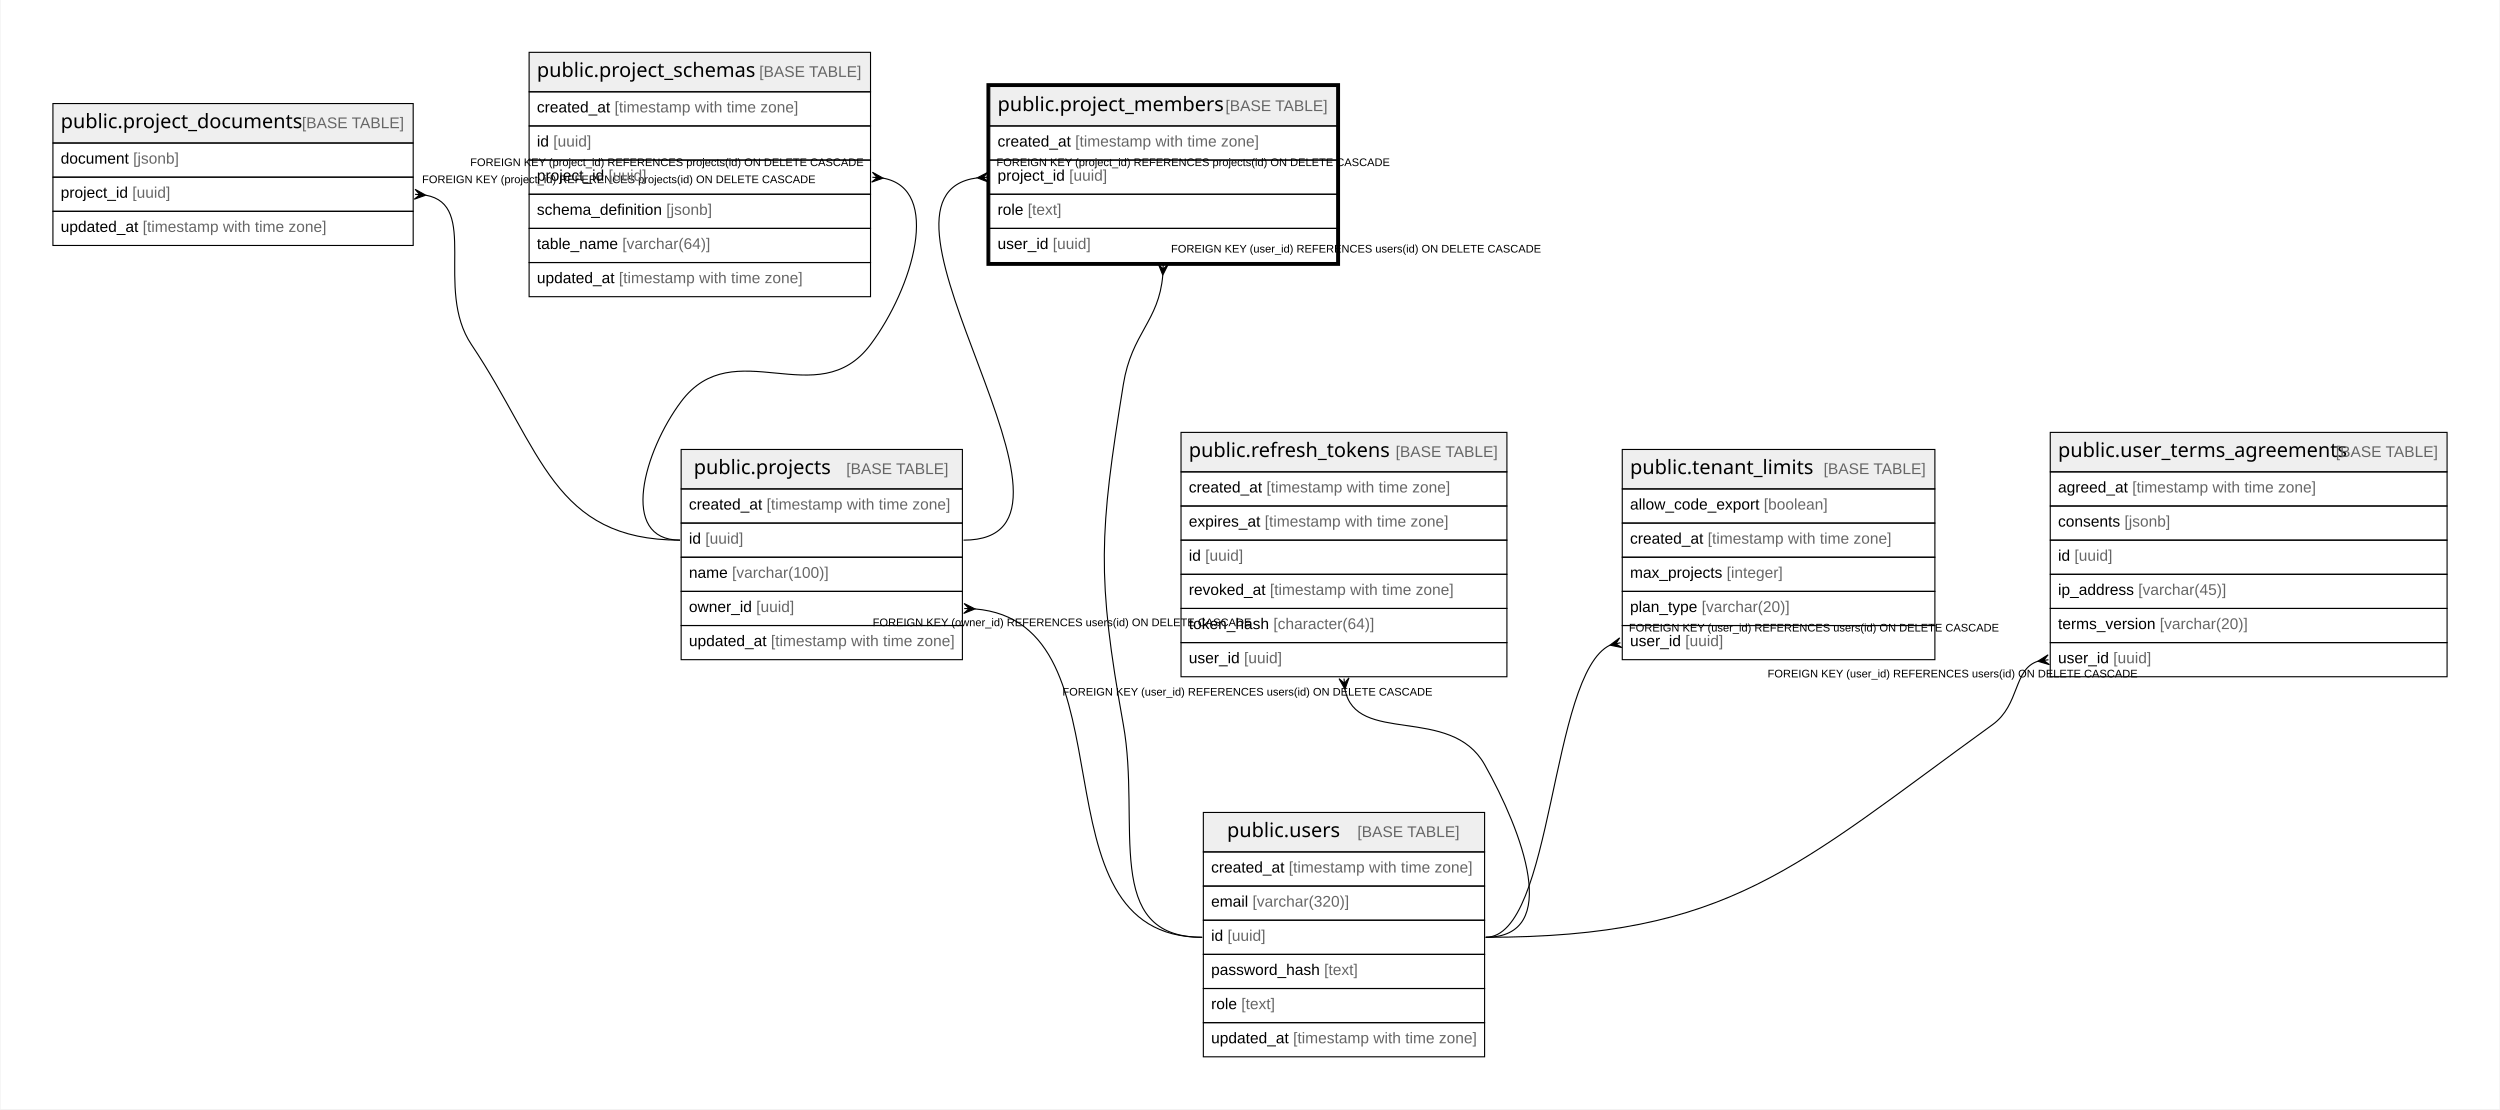
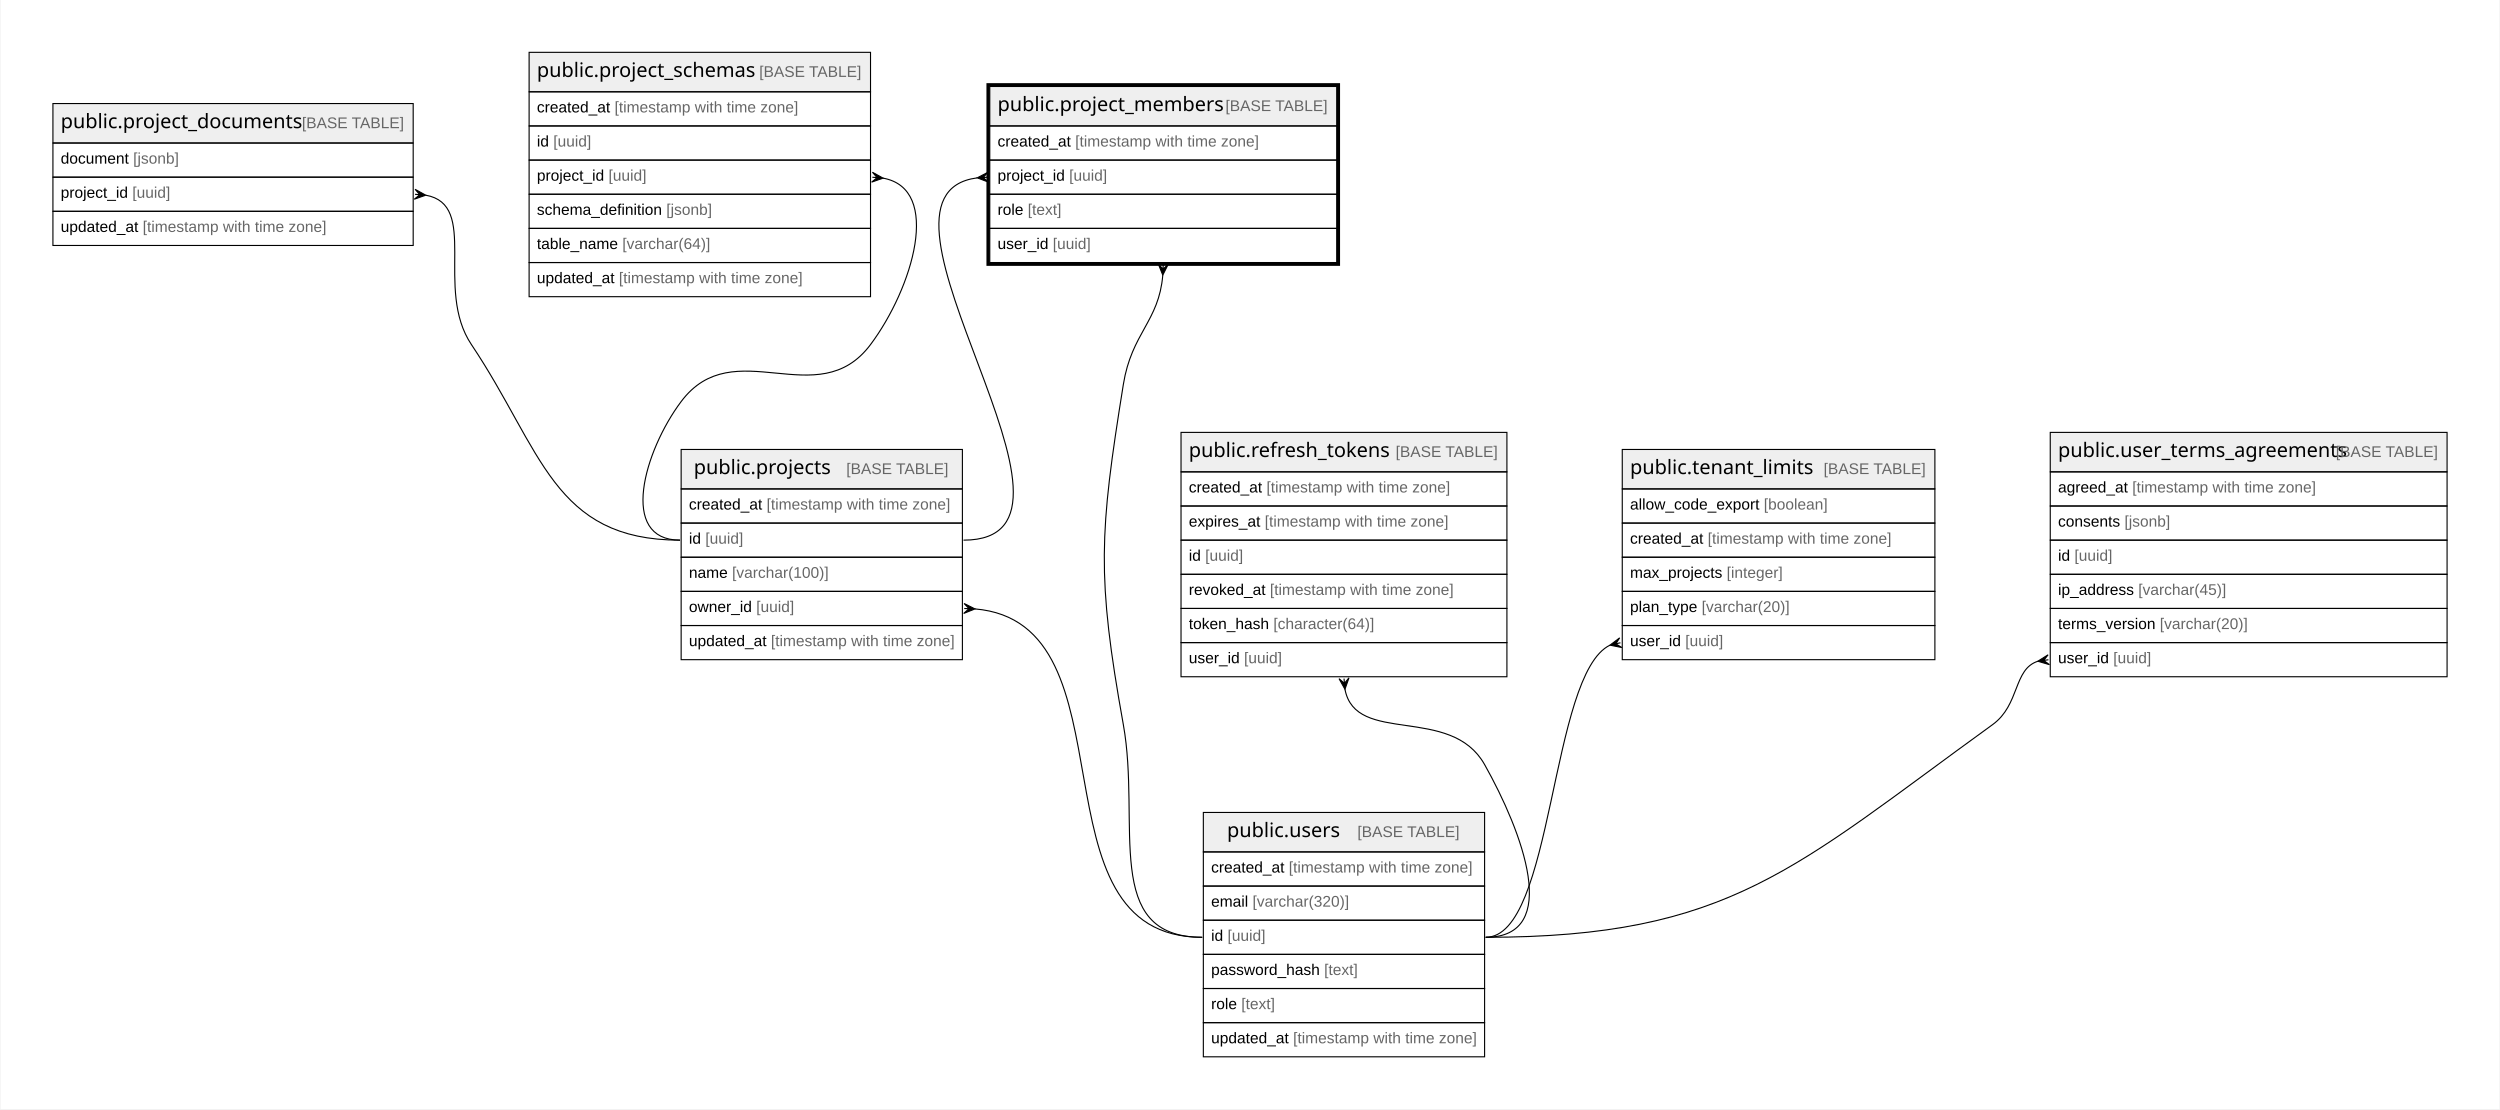
<svg xmlns="http://www.w3.org/2000/svg" width="2254pt" height="1000pt" viewBox="0.00 0.00 2253.83 1000.40">
  <g id="graph0" class="graph" transform="scale(1 1) rotate(0) translate(4 996.4)">
    <polygon fill="white" stroke="none" points="-4,4 -4,-996.4 2249.83,-996.4 2249.83,4 -4,4" />
    <g id="node1" class="node">
      <polygon fill="#efefef" stroke="none" points="888.2,-882.8 888.2,-918.4 1201.14,-918.4 1201.14,-882.8 888.2,-882.8" />
      <polygon fill="none" stroke="black" points="888.2,-882.8 888.2,-918.4 1201.14,-918.4 1201.14,-882.8 888.2,-882.8" />
      <text text-anchor="start" x="895.2" y="-896.2" font-family="Arial Bold" font-size="18.00">public.project_members</text>
      <text text-anchor="start" x="1069.65" y="-896.2" font-family="Arial" font-size="14.00">    </text>
      <text text-anchor="start" x="1100.77" y="-896.2" font-family="Arial" font-size="14.00" fill="#666666">[BASE TABLE]</text>
      <polygon fill="none" stroke="black" points="888.2,-852 888.2,-882.8 1201.14,-882.8 1201.14,-852 888.2,-852" />
      <text text-anchor="start" x="895.2" y="-864.2" font-family="Arial" font-size="14.00">created_at </text>
      <text text-anchor="start" x="965.25" y="-864.2" font-family="Arial" font-size="14.00" fill="#666666">[timestamp with time zone]</text>
      <polygon fill="none" stroke="black" points="888.2,-821.2 888.2,-852 1201.14,-852 1201.14,-821.2 888.2,-821.2" />
      <text text-anchor="start" x="895.2" y="-833.4" font-family="Arial" font-size="14.00">project_id </text>
      <text text-anchor="start" x="959.8" y="-833.4" font-family="Arial" font-size="14.00" fill="#666666">[uuid]</text>
      <polygon fill="none" stroke="black" points="888.2,-790.4 888.2,-821.2 1201.14,-821.2 1201.14,-790.4 888.2,-790.4" />
      <text text-anchor="start" x="895.2" y="-802.6" font-family="Arial" font-size="14.00">role </text>
      <text text-anchor="start" x="922.44" y="-802.6" font-family="Arial" font-size="14.00" fill="#666666">[text]</text>
      <polygon fill="none" stroke="black" points="888.2,-759.6 888.2,-790.4 1201.14,-790.4 1201.14,-759.6 888.2,-759.6" />
      <text text-anchor="start" x="895.2" y="-771.8" font-family="Arial" font-size="14.00">user_id </text>
      <text text-anchor="start" x="945.01" y="-771.8" font-family="Arial" font-size="14.00" fill="#666666">[uuid]</text>
      <polygon fill="none" stroke="black" stroke-width="3" points="886.7,-758.1 886.7,-919.9 1202.64,-919.9 1202.64,-758.1 886.7,-758.1" />
    </g>
    <g id="node2" class="node">
      <polygon fill="#efefef" stroke="none" points="609.83,-555.4 609.83,-591 863.51,-591 863.51,-555.4 609.83,-555.4" />
      <polygon fill="none" stroke="black" points="609.83,-555.4 609.83,-591 863.51,-591 863.51,-555.4 609.83,-555.4" />
      <text text-anchor="start" x="621.19" y="-568.8" font-family="Arial Bold" font-size="18.00">public.projects</text>
      <text text-anchor="start" x="727.66" y="-568.8" font-family="Arial" font-size="14.00">    </text>
      <text text-anchor="start" x="758.78" y="-568.8" font-family="Arial" font-size="14.00" fill="#666666">[BASE TABLE]</text>
      <polygon fill="none" stroke="black" points="609.83,-524.6 609.83,-555.4 863.51,-555.4 863.51,-524.6 609.83,-524.6" />
      <text text-anchor="start" x="616.83" y="-536.8" font-family="Arial" font-size="14.00">created_at </text>
      <text text-anchor="start" x="686.88" y="-536.8" font-family="Arial" font-size="14.00" fill="#666666">[timestamp with time zone]</text>
      <polygon fill="none" stroke="black" points="609.83,-493.8 609.83,-524.6 863.51,-524.6 863.51,-493.8 609.83,-493.8" />
      <text text-anchor="start" x="616.83" y="-506" font-family="Arial" font-size="14.00">id </text>
      <text text-anchor="start" x="631.62" y="-506" font-family="Arial" font-size="14.00" fill="#666666">[uuid]</text>
      <polygon fill="none" stroke="black" points="609.83,-463 609.83,-493.8 863.51,-493.8 863.51,-463 609.83,-463" />
      <text text-anchor="start" x="616.83" y="-475.2" font-family="Arial" font-size="14.00">name </text>
      <text text-anchor="start" x="655.74" y="-475.2" font-family="Arial" font-size="14.00" fill="#666666">[varchar(100)]</text>
      <polygon fill="none" stroke="black" points="609.83,-432.2 609.83,-463 863.51,-463 863.51,-432.2 609.83,-432.2" />
      <text text-anchor="start" x="616.83" y="-444.4" font-family="Arial" font-size="14.00">owner_id </text>
      <text text-anchor="start" x="677.53" y="-444.4" font-family="Arial" font-size="14.00" fill="#666666">[uuid]</text>
      <polygon fill="none" stroke="black" points="609.83,-401.4 609.83,-432.2 863.51,-432.2 863.51,-401.4 609.83,-401.4" />
      <text text-anchor="start" x="616.83" y="-413.6" font-family="Arial" font-size="14.00">updated_at </text>
      <text text-anchor="start" x="690.79" y="-413.6" font-family="Arial" font-size="14.00" fill="#666666">[timestamp with time zone]</text>
    </g>
    <g id="edge1" class="edge">
      <path fill="none" stroke="black" d="M876.88,-835.98C754.74,-820.19 1006.67,-509.2 864.51,-509.2" />
      <polygon fill="black" stroke="black" points="876.89,-835.98 886.6,-841.07 882.21,-836.3 886.54,-836.56 886.54,-836.56 886.54,-836.56 882.21,-836.3 887.14,-832.09 876.89,-835.98" />
-       <text text-anchor="start" x="894.2" y="-846.6" font-family="Arial" font-size="10.00">FOREIGN KEY (project_id) REFERENCES projects(id) ON DELETE CASCADE</text>
    </g>
    <g id="node5" class="node">
      <polygon fill="#efefef" stroke="none" points="1080.83,-228 1080.83,-263.6 1334.51,-263.6 1334.51,-228 1080.83,-228" />
      <polygon fill="none" stroke="black" points="1080.83,-228 1080.83,-263.6 1334.51,-263.6 1334.51,-228 1080.83,-228" />
      <text text-anchor="start" x="1102.18" y="-241.4" font-family="Arial Bold" font-size="18.00">public.users</text>
      <text text-anchor="start" x="1188.67" y="-241.4" font-family="Arial" font-size="14.00">    </text>
      <text text-anchor="start" x="1219.78" y="-241.4" font-family="Arial" font-size="14.00" fill="#666666">[BASE TABLE]</text>
      <polygon fill="none" stroke="black" points="1080.83,-197.2 1080.83,-228 1334.51,-228 1334.51,-197.2 1080.83,-197.2" />
      <text text-anchor="start" x="1087.83" y="-209.4" font-family="Arial" font-size="14.00">created_at </text>
      <text text-anchor="start" x="1157.88" y="-209.4" font-family="Arial" font-size="14.00" fill="#666666">[timestamp with time zone]</text>
      <polygon fill="none" stroke="black" points="1080.83,-166.4 1080.83,-197.2 1334.51,-197.2 1334.51,-166.4 1080.83,-166.4" />
      <text text-anchor="start" x="1087.83" y="-178.6" font-family="Arial" font-size="14.00">email </text>
      <text text-anchor="start" x="1125.17" y="-178.6" font-family="Arial" font-size="14.00" fill="#666666">[varchar(320)]</text>
      <polygon fill="none" stroke="black" points="1080.83,-135.6 1080.83,-166.4 1334.51,-166.4 1334.51,-135.6 1080.83,-135.6" />
      <text text-anchor="start" x="1087.83" y="-147.8" font-family="Arial" font-size="14.00">id </text>
      <text text-anchor="start" x="1102.62" y="-147.8" font-family="Arial" font-size="14.00" fill="#666666">[uuid]</text>
      <polygon fill="none" stroke="black" points="1080.83,-104.8 1080.83,-135.6 1334.51,-135.6 1334.51,-104.8 1080.83,-104.8" />
      <text text-anchor="start" x="1087.83" y="-117" font-family="Arial" font-size="14.00">password_hash </text>
      <text text-anchor="start" x="1189.78" y="-117" font-family="Arial" font-size="14.00" fill="#666666">[text]</text>
      <polygon fill="none" stroke="black" points="1080.83,-74 1080.83,-104.8 1334.51,-104.8 1334.51,-74 1080.83,-74" />
      <text text-anchor="start" x="1087.83" y="-86.2" font-family="Arial" font-size="14.00">role </text>
      <text text-anchor="start" x="1115.06" y="-86.2" font-family="Arial" font-size="14.00" fill="#666666">[text]</text>
      <polygon fill="none" stroke="black" points="1080.83,-43.2 1080.83,-74 1334.51,-74 1334.51,-43.2 1080.83,-43.2" />
      <text text-anchor="start" x="1087.83" y="-55.4" font-family="Arial" font-size="14.00">updated_at </text>
      <text text-anchor="start" x="1161.79" y="-55.4" font-family="Arial" font-size="14.00" fill="#666666">[timestamp with time zone]</text>
    </g>
    <g id="edge5" class="edge">
      <path fill="none" stroke="black" d="M1044.25,-748.19C1040.74,-706.26 1016.19,-696.33 1008.67,-649.6 987.01,-514.98 984.58,-477.01 1008.67,-342.8 1024.74,-253.31 988.91,-151 1079.83,-151" />
      <polygon fill="black" stroke="black" points="1044.25,-748.27 1040.16,-758.45 1044.47,-753.6 1044.64,-757.93 1044.64,-757.93 1044.64,-757.93 1044.47,-753.6 1049.15,-758.08 1044.25,-748.27" />
-       <text text-anchor="start" x="1051.67" y="-768.6" font-family="Arial" font-size="10.00">FOREIGN KEY (user_id) REFERENCES users(id) ON DELETE CASCADE</text>
    </g>
    <g id="edge4" class="edge">
      <path fill="none" stroke="black" d="M874.64,-447.2C1022.79,-434.99 920.43,-151 1079.83,-151" />
      <polygon fill="black" stroke="black" points="874.84,-447.19 864.67,-443.09 869.51,-447.4 865.18,-447.57 865.18,-447.57 865.18,-447.57 869.51,-447.4 865.03,-452.08 874.84,-447.19" />
-       <text text-anchor="start" x="782.58" y="-431.6" font-family="Arial" font-size="10.00">FOREIGN KEY (owner_id) REFERENCES users(id) ON DELETE CASCADE</text>
    </g>
    <g id="node3" class="node">
      <polygon fill="#efefef" stroke="none" points="43.2,-867.4 43.2,-903 368.14,-903 368.14,-867.4 43.2,-867.4" />
      <polygon fill="none" stroke="black" points="43.2,-867.4 43.2,-903 368.14,-903 368.14,-867.4 43.2,-867.4" />
      <text text-anchor="start" x="50.2" y="-880.8" font-family="Arial Bold" font-size="18.00">public.project_documents</text>
      <text text-anchor="start" x="236.65" y="-880.8" font-family="Arial" font-size="14.00">    </text>
      <text text-anchor="start" x="267.77" y="-880.8" font-family="Arial" font-size="14.00" fill="#666666">[BASE TABLE]</text>
      <polygon fill="none" stroke="black" points="43.2,-836.6 43.2,-867.4 368.14,-867.4 368.14,-836.6 43.2,-836.6" />
      <text text-anchor="start" x="50.2" y="-848.8" font-family="Arial" font-size="14.00">document </text>
      <text text-anchor="start" x="115.57" y="-848.8" font-family="Arial" font-size="14.00" fill="#666666">[jsonb]</text>
      <polygon fill="none" stroke="black" points="43.2,-805.8 43.2,-836.6 368.14,-836.6 368.14,-805.8 43.2,-805.8" />
      <text text-anchor="start" x="50.2" y="-818" font-family="Arial" font-size="14.00">project_id </text>
      <text text-anchor="start" x="114.79" y="-818" font-family="Arial" font-size="14.00" fill="#666666">[uuid]</text>
      <polygon fill="none" stroke="black" points="43.2,-775 43.2,-805.8 368.14,-805.8 368.14,-775 43.2,-775" />
      <text text-anchor="start" x="50.2" y="-787.2" font-family="Arial" font-size="14.00">updated_at </text>
      <text text-anchor="start" x="124.16" y="-787.2" font-family="Arial" font-size="14.00" fill="#666666">[timestamp with time zone]</text>
    </g>
    <g id="edge2" class="edge">
      <path fill="none" stroke="black" d="M379.35,-820.38C428.18,-811.68 386.88,-736.02 420.67,-685.6 484.48,-590.38 494.2,-509.2 608.83,-509.2" />
      <polygon fill="black" stroke="black" points="379.44,-820.37 369.11,-816.69 374.12,-820.8 369.81,-821.15 369.81,-821.15 369.81,-821.15 374.12,-820.8 369.84,-825.66 379.44,-820.37" />
-       <text text-anchor="start" x="376.14" y="-831.2" font-family="Arial" font-size="10.00">FOREIGN KEY (project_id) REFERENCES projects(id) ON DELETE CASCADE</text>
    </g>
    <g id="node4" class="node">
      <polygon fill="#efefef" stroke="none" points="472.7,-913.6 472.7,-949.2 780.64,-949.2 780.64,-913.6 472.7,-913.6" />
      <polygon fill="none" stroke="black" points="472.7,-913.6 472.7,-949.2 780.64,-949.2 780.64,-913.6 472.7,-913.6" />
      <text text-anchor="start" x="479.7" y="-927" font-family="Arial Bold" font-size="18.00">public.project_schemas</text>
      <text text-anchor="start" x="649.15" y="-927" font-family="Arial" font-size="14.00">    </text>
      <text text-anchor="start" x="680.26" y="-927" font-family="Arial" font-size="14.00" fill="#666666">[BASE TABLE]</text>
      <polygon fill="none" stroke="black" points="472.7,-882.8 472.7,-913.6 780.64,-913.6 780.64,-882.8 472.7,-882.8" />
      <text text-anchor="start" x="479.7" y="-895" font-family="Arial" font-size="14.00">created_at </text>
      <text text-anchor="start" x="549.75" y="-895" font-family="Arial" font-size="14.00" fill="#666666">[timestamp with time zone]</text>
      <polygon fill="none" stroke="black" points="472.7,-852 472.7,-882.8 780.64,-882.8 780.64,-852 472.7,-852" />
      <text text-anchor="start" x="479.7" y="-864.2" font-family="Arial" font-size="14.00">id </text>
      <text text-anchor="start" x="494.49" y="-864.2" font-family="Arial" font-size="14.00" fill="#666666">[uuid]</text>
      <polygon fill="none" stroke="black" points="472.7,-821.2 472.7,-852 780.64,-852 780.64,-821.2 472.7,-821.2" />
      <text text-anchor="start" x="479.7" y="-833.4" font-family="Arial" font-size="14.00">project_id </text>
      <text text-anchor="start" x="544.3" y="-833.4" font-family="Arial" font-size="14.00" fill="#666666">[uuid]</text>
      <polygon fill="none" stroke="black" points="472.7,-790.4 472.7,-821.2 780.64,-821.2 780.64,-790.4 472.7,-790.4" />
      <text text-anchor="start" x="479.7" y="-802.6" font-family="Arial" font-size="14.00">schema_definition </text>
      <text text-anchor="start" x="596.44" y="-802.6" font-family="Arial" font-size="14.00" fill="#666666">[jsonb]</text>
      <polygon fill="none" stroke="black" points="472.7,-759.6 472.7,-790.4 780.64,-790.4 780.64,-759.6 472.7,-759.6" />
      <text text-anchor="start" x="479.7" y="-771.8" font-family="Arial" font-size="14.00">table_name </text>
      <text text-anchor="start" x="556.76" y="-771.8" font-family="Arial" font-size="14.00" fill="#666666">[varchar(64)]</text>
      <polygon fill="none" stroke="black" points="472.7,-728.8 472.7,-759.6 780.64,-759.6 780.64,-728.8 472.7,-728.8" />
      <text text-anchor="start" x="479.7" y="-741" font-family="Arial" font-size="14.00">updated_at </text>
      <text text-anchor="start" x="553.66" y="-741" font-family="Arial" font-size="14.00" fill="#666666">[timestamp with time zone]</text>
    </g>
    <g id="edge3" class="edge">
      <path fill="none" stroke="black" d="M791.81,-835.75C845.66,-826.09 818.65,-736.39 780.64,-685.6 733.13,-622.13 657.38,-697.63 609.83,-634.2 576.51,-589.75 553.27,-509.2 608.83,-509.2" />
      <polygon fill="black" stroke="black" points="791.94,-835.74 781.6,-832.09 786.62,-836.18 782.3,-836.54 782.3,-836.54 782.3,-836.54 786.62,-836.18 782.34,-841.06 791.94,-835.74" />
-       <text text-anchor="start" x="419.55" y="-846.6" font-family="Arial" font-size="10.00">FOREIGN KEY (project_id) REFERENCES projects(id) ON DELETE CASCADE</text>
    </g>
    <g id="node6" class="node">
      <polygon fill="#efefef" stroke="none" points="1060.7,-570.8 1060.7,-606.4 1354.64,-606.4 1354.64,-570.8 1060.7,-570.8" />
      <polygon fill="none" stroke="black" points="1060.7,-570.8 1060.7,-606.4 1354.64,-606.4 1354.64,-570.8 1060.7,-570.8" />
      <text text-anchor="start" x="1067.7" y="-584.2" font-family="Arial Bold" font-size="18.00">public.refresh_tokens</text>
      <text text-anchor="start" x="1223.15" y="-584.2" font-family="Arial" font-size="14.00">    </text>
      <text text-anchor="start" x="1254.27" y="-584.2" font-family="Arial" font-size="14.00" fill="#666666">[BASE TABLE]</text>
      <polygon fill="none" stroke="black" points="1060.7,-540 1060.7,-570.8 1354.64,-570.8 1354.64,-540 1060.7,-540" />
      <text text-anchor="start" x="1067.7" y="-552.2" font-family="Arial" font-size="14.00">created_at </text>
      <text text-anchor="start" x="1137.75" y="-552.2" font-family="Arial" font-size="14.00" fill="#666666">[timestamp with time zone]</text>
      <polygon fill="none" stroke="black" points="1060.7,-509.2 1060.7,-540 1354.64,-540 1354.64,-509.2 1060.7,-509.2" />
      <text text-anchor="start" x="1067.7" y="-521.4" font-family="Arial" font-size="14.00">expires_at </text>
      <text text-anchor="start" x="1136.18" y="-521.4" font-family="Arial" font-size="14.00" fill="#666666">[timestamp with time zone]</text>
      <polygon fill="none" stroke="black" points="1060.7,-478.4 1060.7,-509.2 1354.64,-509.2 1354.64,-478.4 1060.7,-478.4" />
      <text text-anchor="start" x="1067.7" y="-490.6" font-family="Arial" font-size="14.00">id </text>
      <text text-anchor="start" x="1082.49" y="-490.6" font-family="Arial" font-size="14.00" fill="#666666">[uuid]</text>
      <polygon fill="none" stroke="black" points="1060.7,-447.6 1060.7,-478.4 1354.64,-478.4 1354.64,-447.6 1060.7,-447.6" />
      <text text-anchor="start" x="1067.7" y="-459.8" font-family="Arial" font-size="14.00">revoked_at </text>
      <text text-anchor="start" x="1140.86" y="-459.8" font-family="Arial" font-size="14.00" fill="#666666">[timestamp with time zone]</text>
      <polygon fill="none" stroke="black" points="1060.7,-416.8 1060.7,-447.6 1354.64,-447.6 1354.64,-416.8 1060.7,-416.8" />
      <text text-anchor="start" x="1067.7" y="-429" font-family="Arial" font-size="14.00">token_hash </text>
      <text text-anchor="start" x="1143.98" y="-429" font-family="Arial" font-size="14.00" fill="#666666">[character(64)]</text>
      <polygon fill="none" stroke="black" points="1060.7,-386 1060.7,-416.8 1354.64,-416.8 1354.64,-386 1060.7,-386" />
      <text text-anchor="start" x="1067.7" y="-398.2" font-family="Arial" font-size="14.00">user_id </text>
      <text text-anchor="start" x="1117.51" y="-398.2" font-family="Arial" font-size="14.00" fill="#666666">[uuid]</text>
    </g>
    <g id="edge6" class="edge">
      <path fill="none" stroke="black" d="M1208.55,-374.79C1218.16,-323.62 1303.88,-361.25 1334.51,-306.8 1368.46,-246.45 1404.76,-151 1335.51,-151" />
      <polygon fill="black" stroke="black" points="1208.56,-374.7 1203.22,-384.28 1208.1,-380.02 1207.73,-384.33 1207.73,-384.33 1207.73,-384.33 1208.1,-380.02 1212.18,-385.05 1208.56,-374.7" />
-       <text text-anchor="start" x="953.7" y="-369" font-family="Arial" font-size="10.00">FOREIGN KEY (user_id) REFERENCES users(id) ON DELETE CASCADE</text>
    </g>
    <g id="node7" class="node">
      <polygon fill="#efefef" stroke="none" points="1458.68,-555.4 1458.68,-591 1740.66,-591 1740.66,-555.4 1458.68,-555.4" />
      <polygon fill="none" stroke="black" points="1458.68,-555.4 1458.68,-591 1740.66,-591 1740.66,-555.4 1458.68,-555.4" />
      <text text-anchor="start" x="1465.68" y="-568.8" font-family="Arial Bold" font-size="18.00">public.tenant_limits</text>
      <text text-anchor="start" x="1609.17" y="-568.8" font-family="Arial" font-size="14.00">    </text>
      <text text-anchor="start" x="1640.28" y="-568.8" font-family="Arial" font-size="14.00" fill="#666666">[BASE TABLE]</text>
      <polygon fill="none" stroke="black" points="1458.68,-524.6 1458.68,-555.4 1740.66,-555.4 1740.66,-524.6 1458.68,-524.6" />
      <text text-anchor="start" x="1465.68" y="-536.8" font-family="Arial" font-size="14.00">allow_code_export </text>
      <text text-anchor="start" x="1586.32" y="-536.8" font-family="Arial" font-size="14.00" fill="#666666">[boolean]</text>
      <polygon fill="none" stroke="black" points="1458.68,-493.8 1458.68,-524.6 1740.66,-524.6 1740.66,-493.8 1458.68,-493.8" />
      <text text-anchor="start" x="1465.68" y="-506" font-family="Arial" font-size="14.00">created_at </text>
      <text text-anchor="start" x="1535.73" y="-506" font-family="Arial" font-size="14.00" fill="#666666">[timestamp with time zone]</text>
      <polygon fill="none" stroke="black" points="1458.68,-463 1458.68,-493.8 1740.66,-493.8 1740.66,-463 1458.68,-463" />
      <text text-anchor="start" x="1465.68" y="-475.2" font-family="Arial" font-size="14.00">max_projects </text>
      <text text-anchor="start" x="1552.83" y="-475.2" font-family="Arial" font-size="14.00" fill="#666666">[integer]</text>
      <polygon fill="none" stroke="black" points="1458.68,-432.2 1458.68,-463 1740.66,-463 1740.66,-432.2 1458.68,-432.2" />
      <text text-anchor="start" x="1465.68" y="-444.4" font-family="Arial" font-size="14.00">plan_type </text>
      <text text-anchor="start" x="1530.29" y="-444.4" font-family="Arial" font-size="14.00" fill="#666666">[varchar(20)]</text>
      <polygon fill="none" stroke="black" points="1458.68,-401.4 1458.68,-432.2 1740.66,-432.2 1740.66,-401.4 1458.68,-401.4" />
      <text text-anchor="start" x="1465.68" y="-413.6" font-family="Arial" font-size="14.00">user_id </text>
      <text text-anchor="start" x="1515.49" y="-413.6" font-family="Arial" font-size="14.00" fill="#666666">[uuid]</text>
    </g>
    <g id="edge7" class="edge">
      <path fill="none" stroke="black" d="M1447.65,-414.5C1393.32,-388.52 1396.96,-151 1335.51,-151" />
      <polygon fill="black" stroke="black" points="1447.61,-414.49 1456.35,-421.11 1452.81,-415.68 1457.03,-416.65 1457.03,-416.65 1457.03,-416.65 1452.81,-415.68 1458.36,-412.34 1447.61,-414.49" />
-       <text text-anchor="start" x="1464.68" y="-426.8" font-family="Arial" font-size="10.00">FOREIGN KEY (user_id) REFERENCES users(id) ON DELETE CASCADE</text>
    </g>
    <g id="node8" class="node">
      <polygon fill="#efefef" stroke="none" points="1844.71,-570.8 1844.71,-606.4 2202.63,-606.4 2202.63,-570.8 1844.71,-570.8" />
      <polygon fill="none" stroke="black" points="1844.71,-570.8 1844.71,-606.4 2202.63,-606.4 2202.63,-570.8 1844.71,-570.8" />
      <text text-anchor="start" x="1851.71" y="-584.2" font-family="Arial Bold" font-size="18.00">public.user_terms_agreements</text>
      <text text-anchor="start" x="2071.14" y="-584.2" font-family="Arial" font-size="14.00">    </text>
      <text text-anchor="start" x="2102.26" y="-584.2" font-family="Arial" font-size="14.00" fill="#666666">[BASE TABLE]</text>
      <polygon fill="none" stroke="black" points="1844.71,-540 1844.71,-570.8 2202.63,-570.8 2202.63,-540 1844.71,-540" />
      <text text-anchor="start" x="1851.71" y="-552.2" font-family="Arial" font-size="14.00">agreed_at </text>
      <text text-anchor="start" x="1918.66" y="-552.2" font-family="Arial" font-size="14.00" fill="#666666">[timestamp with time zone]</text>
      <polygon fill="none" stroke="black" points="1844.71,-509.2 1844.71,-540 2202.63,-540 2202.63,-509.2 1844.71,-509.2" />
      <text text-anchor="start" x="1851.71" y="-521.4" font-family="Arial" font-size="14.00">consents </text>
      <text text-anchor="start" x="1911.64" y="-521.4" font-family="Arial" font-size="14.00" fill="#666666">[jsonb]</text>
      <polygon fill="none" stroke="black" points="1844.71,-478.4 1844.71,-509.2 2202.63,-509.2 2202.63,-478.4 1844.71,-478.4" />
      <text text-anchor="start" x="1851.71" y="-490.6" font-family="Arial" font-size="14.00">id </text>
      <text text-anchor="start" x="1866.5" y="-490.6" font-family="Arial" font-size="14.00" fill="#666666">[uuid]</text>
      <polygon fill="none" stroke="black" points="1844.71,-447.6 1844.71,-478.4 2202.63,-478.4 2202.63,-447.6 1844.71,-447.6" />
      <text text-anchor="start" x="1851.71" y="-459.8" font-family="Arial" font-size="14.00">ip_address </text>
      <text text-anchor="start" x="1924.09" y="-459.8" font-family="Arial" font-size="14.00" fill="#666666">[varchar(45)]</text>
      <polygon fill="none" stroke="black" points="1844.71,-416.8 1844.71,-447.6 2202.63,-447.6 2202.63,-416.8 1844.71,-416.8" />
      <text text-anchor="start" x="1851.71" y="-429" font-family="Arial" font-size="14.00">terms_version </text>
      <text text-anchor="start" x="1943.52" y="-429" font-family="Arial" font-size="14.00" fill="#666666">[varchar(20)]</text>
      <polygon fill="none" stroke="black" points="1844.71,-386 1844.71,-416.8 2202.63,-416.8 2202.63,-386 1844.71,-386" />
      <text text-anchor="start" x="1851.71" y="-398.2" font-family="Arial" font-size="14.00">user_id </text>
      <text text-anchor="start" x="1901.52" y="-398.2" font-family="Arial" font-size="14.00" fill="#666666">[uuid]</text>
    </g>
    <g id="edge8" class="edge">
      <path fill="none" stroke="black" d="M1833.62,-400C1811.27,-392.94 1817.49,-360.74 1792.67,-342.8 1614.08,-213.75 1555.85,-151 1335.51,-151" />
      <polygon fill="black" stroke="black" points="1833.47,-399.98 1842.76,-405.81 1838.76,-400.72 1843.05,-401.31 1843.05,-401.31 1843.05,-401.31 1838.76,-400.72 1844,-396.9 1833.47,-399.98" />
-       <text text-anchor="start" x="1589.74" y="-385.4" font-family="Arial" font-size="10.00">FOREIGN KEY (user_id) REFERENCES users(id) ON DELETE CASCADE</text>
    </g>
  </g>
</svg>
